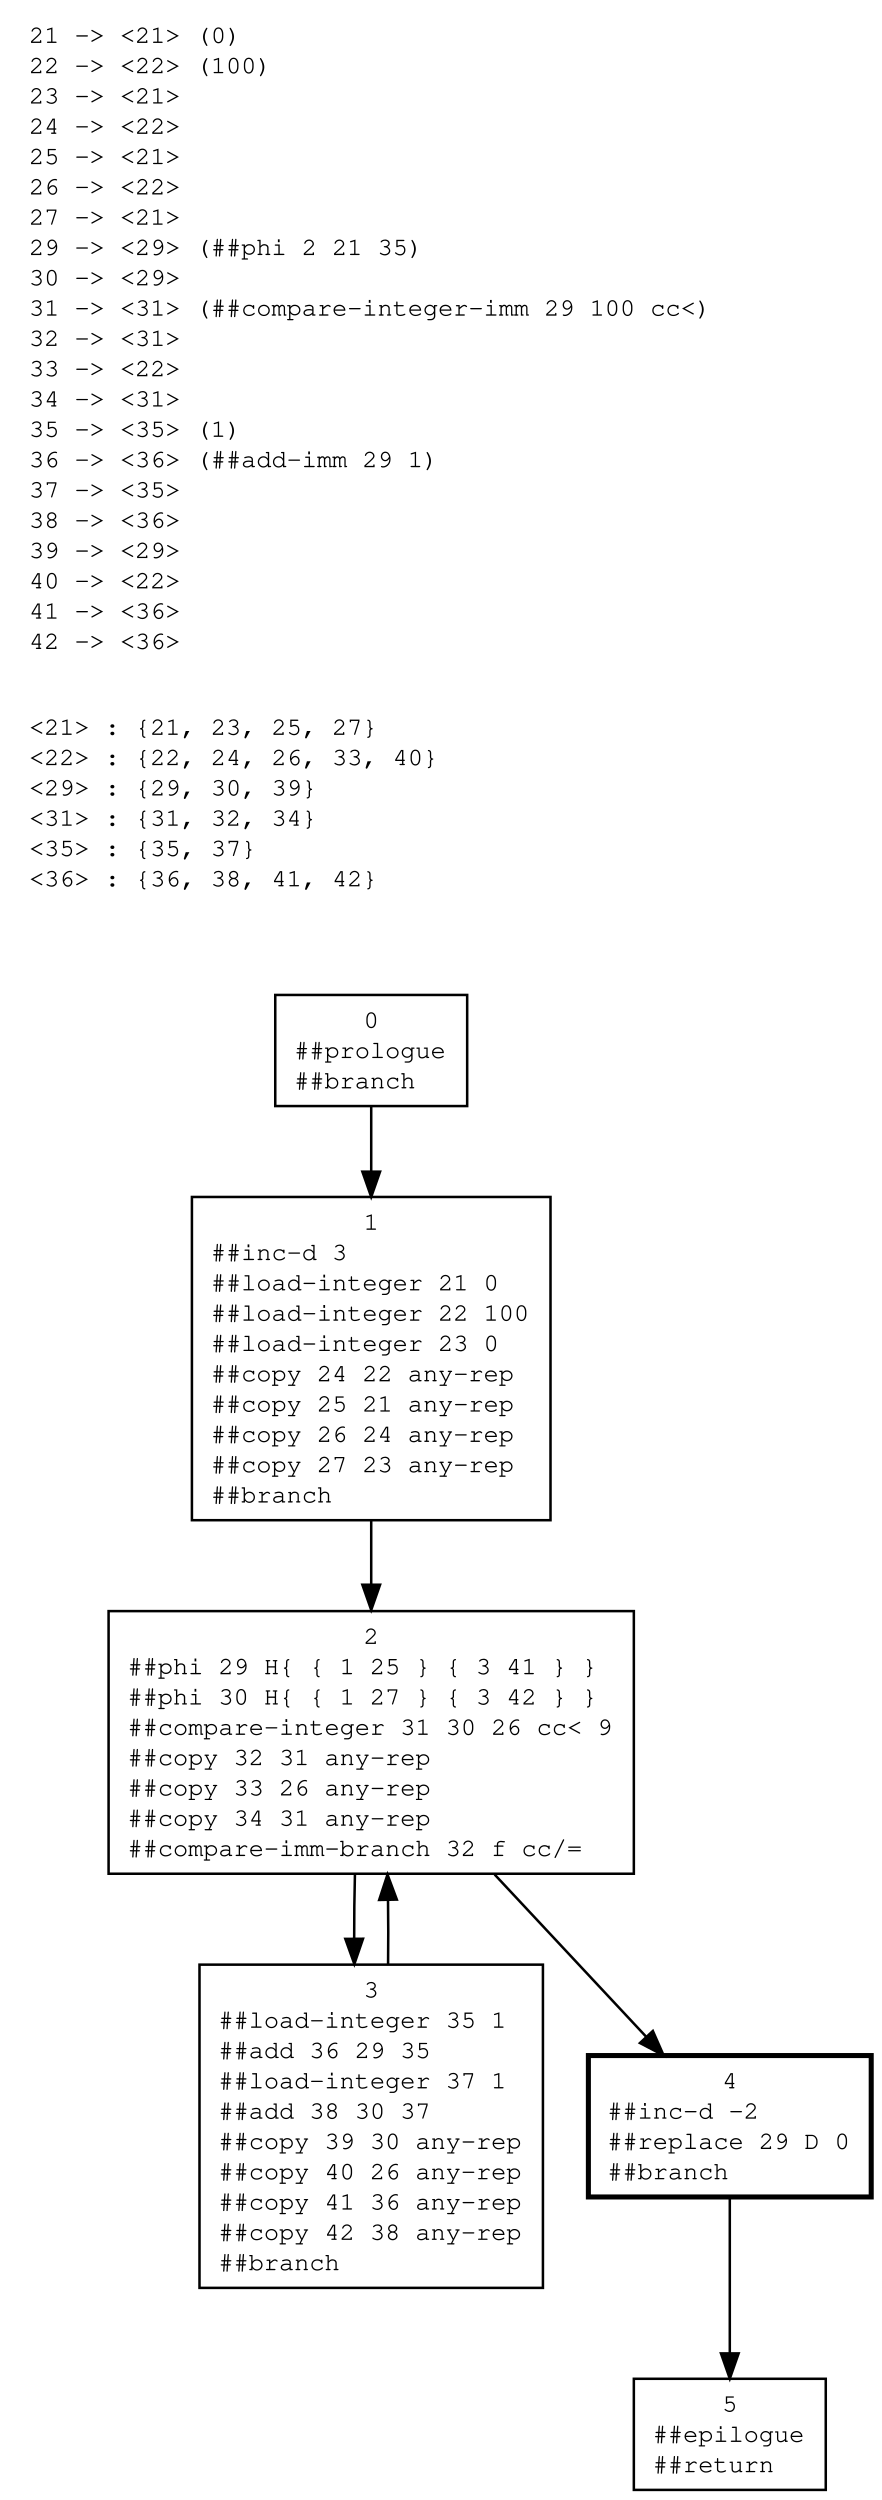
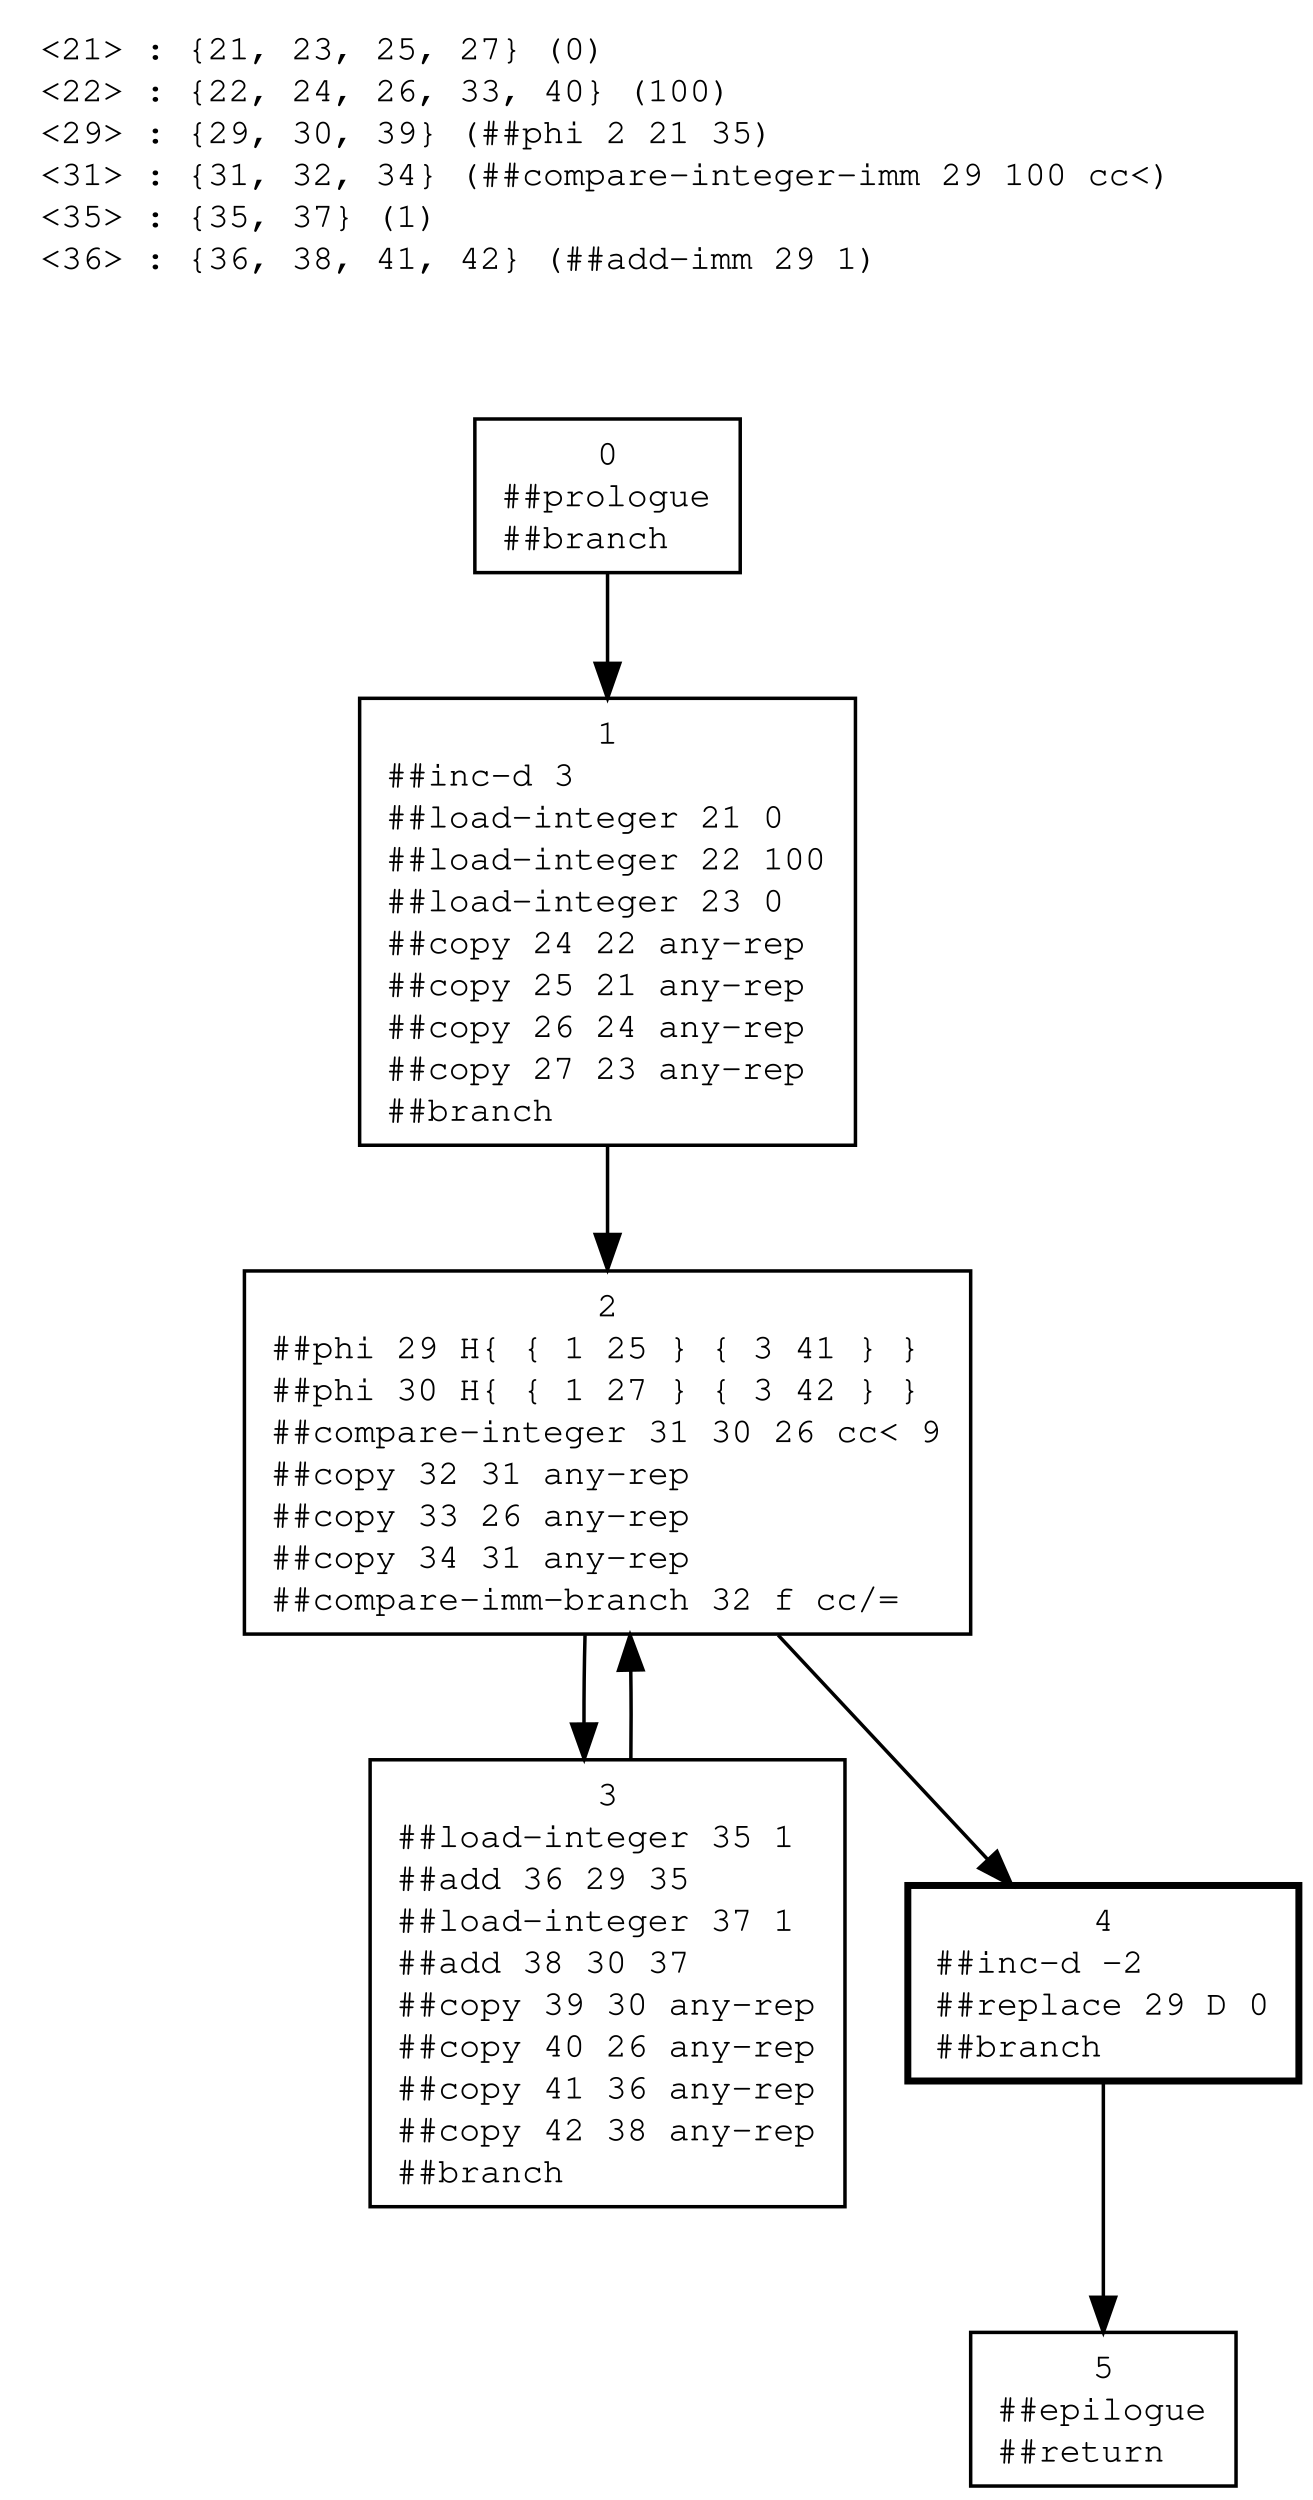
- <svg xmlns="http://www.w3.org/2000/svg" width="349pt" height="990pt" viewBox="0.00 0.00 349.00 990.00">
-   <g id="graph1" class="graph" transform="scale(1 1) rotate(0) translate(4 986)">
-     <polygon fill="white" stroke="white" points="-4,5 -4,-986 346,-986 346,5 -4,5" />
+ <svg xmlns="http://www.w3.org/2000/svg" width="376pt" height="716pt" viewBox="0.00 0.00 376.00 716.00">
+   <g id="graph1" class="graph" transform="scale(1 1) rotate(0) translate(4 712)">
+     <polygon fill="white" stroke="white" points="-4,5 -4,-712 373,-712 373,5 -4,5" />
    <g id="node1" class="node">
-       <polygon fill="none" stroke="black" points="181,-592 105,-592 105,-548 181,-548 181,-592" />
-       <text text-anchor="middle" x="143" y="-579" font-family="Courier,monospace" font-size="10.00">0</text>
-       <text text-anchor="start" x="112.5" y="-567" font-family="Courier,monospace" font-size="10.00">##prologue</text>
-       <text text-anchor="start" x="112.5" y="-555" font-family="Courier,monospace" font-size="10.00">##branch</text>
+       <polygon fill="none" stroke="black" points="208,-592 132,-592 132,-548 208,-548 208,-592" />
+       <text text-anchor="middle" x="170" y="-579" font-family="Courier,monospace" font-size="10.00">0</text>
+       <text text-anchor="start" x="139.5" y="-567" font-family="Courier,monospace" font-size="10.00">##prologue</text>
+       <text text-anchor="start" x="139.5" y="-555" font-family="Courier,monospace" font-size="10.00">##branch</text>
    </g>
    <g id="node2" class="node">
-       <polygon fill="none" stroke="black" points="214,-512 72,-512 72,-384 214,-384 214,-512" />
-       <text text-anchor="middle" x="143" y="-499" font-family="Courier,monospace" font-size="10.00">1</text>
-       <text text-anchor="start" x="79.5" y="-487" font-family="Courier,monospace" font-size="10.00">##inc-d 3</text>
-       <text text-anchor="start" x="79.5" y="-475" font-family="Courier,monospace" font-size="10.00">##load-integer 21 0</text>
-       <text text-anchor="start" x="79.5" y="-463" font-family="Courier,monospace" font-size="10.00">##load-integer 22 100</text>
-       <text text-anchor="start" x="79.5" y="-451" font-family="Courier,monospace" font-size="10.00">##load-integer 23 0</text>
-       <text text-anchor="start" x="79.5" y="-439" font-family="Courier,monospace" font-size="10.00">##copy 24 22 any-rep</text>
-       <text text-anchor="start" x="79.5" y="-427" font-family="Courier,monospace" font-size="10.00">##copy 25 21 any-rep</text>
-       <text text-anchor="start" x="79.5" y="-415" font-family="Courier,monospace" font-size="10.00">##copy 26 24 any-rep</text>
-       <text text-anchor="start" x="79.5" y="-403" font-family="Courier,monospace" font-size="10.00">##copy 27 23 any-rep</text>
-       <text text-anchor="start" x="79.5" y="-391" font-family="Courier,monospace" font-size="10.00">##branch</text>
+       <polygon fill="none" stroke="black" points="241,-512 99,-512 99,-384 241,-384 241,-512" />
+       <text text-anchor="middle" x="170" y="-499" font-family="Courier,monospace" font-size="10.00">1</text>
+       <text text-anchor="start" x="106.5" y="-487" font-family="Courier,monospace" font-size="10.00">##inc-d 3</text>
+       <text text-anchor="start" x="106.5" y="-475" font-family="Courier,monospace" font-size="10.00">##load-integer 21 0</text>
+       <text text-anchor="start" x="106.5" y="-463" font-family="Courier,monospace" font-size="10.00">##load-integer 22 100</text>
+       <text text-anchor="start" x="106.5" y="-451" font-family="Courier,monospace" font-size="10.00">##load-integer 23 0</text>
+       <text text-anchor="start" x="106.5" y="-439" font-family="Courier,monospace" font-size="10.00">##copy 24 22 any-rep</text>
+       <text text-anchor="start" x="106.5" y="-427" font-family="Courier,monospace" font-size="10.00">##copy 25 21 any-rep</text>
+       <text text-anchor="start" x="106.5" y="-415" font-family="Courier,monospace" font-size="10.00">##copy 26 24 any-rep</text>
+       <text text-anchor="start" x="106.5" y="-403" font-family="Courier,monospace" font-size="10.00">##copy 27 23 any-rep</text>
+       <text text-anchor="start" x="106.5" y="-391" font-family="Courier,monospace" font-size="10.00">##branch</text>
    </g>
    <g id="edge1" class="edge">
-       <path fill="none" stroke="black" d="M143,-547.907C143,-540.393 143,-531.528 143,-522.232" />
-       <polygon fill="black" stroke="black" points="146.5,-522.02 143,-512.02 139.5,-522.02 146.5,-522.02" />
+       <path fill="none" stroke="black" d="M170,-547.907C170,-540.393 170,-531.528 170,-522.232" />
+       <polygon fill="black" stroke="black" points="173.5,-522.02 170,-512.02 166.5,-522.02 173.5,-522.02" />
    </g>
    <g id="node3" class="node">
-       <polygon fill="none" stroke="black" points="247,-348 39,-348 39,-244 247,-244 247,-348" />
-       <text text-anchor="middle" x="143" y="-335" font-family="Courier,monospace" font-size="10.00">2</text>
-       <text text-anchor="start" x="46.5" y="-323" font-family="Courier,monospace" font-size="10.00">##phi 29 H{ { 1 25 } { 3 41 } }</text>
-       <text text-anchor="start" x="46.5" y="-311" font-family="Courier,monospace" font-size="10.00">##phi 30 H{ { 1 27 } { 3 42 } }</text>
-       <text text-anchor="start" x="46.5" y="-299" font-family="Courier,monospace" font-size="10.00">##compare-integer 31 30 26 cc&lt; 9</text>
-       <text text-anchor="start" x="46.5" y="-287" font-family="Courier,monospace" font-size="10.00">##copy 32 31 any-rep</text>
-       <text text-anchor="start" x="46.5" y="-275" font-family="Courier,monospace" font-size="10.00">##copy 33 26 any-rep</text>
-       <text text-anchor="start" x="46.5" y="-263" font-family="Courier,monospace" font-size="10.00">##copy 34 31 any-rep</text>
-       <text text-anchor="start" x="46.5" y="-251" font-family="Courier,monospace" font-size="10.00">##compare-imm-branch 32 f cc/=</text>
+       <polygon fill="none" stroke="black" points="274,-348 66,-348 66,-244 274,-244 274,-348" />
+       <text text-anchor="middle" x="170" y="-335" font-family="Courier,monospace" font-size="10.00">2</text>
+       <text text-anchor="start" x="73.5" y="-323" font-family="Courier,monospace" font-size="10.00">##phi 29 H{ { 1 25 } { 3 41 } }</text>
+       <text text-anchor="start" x="73.5" y="-311" font-family="Courier,monospace" font-size="10.00">##phi 30 H{ { 1 27 } { 3 42 } }</text>
+       <text text-anchor="start" x="73.5" y="-299" font-family="Courier,monospace" font-size="10.00">##compare-integer 31 30 26 cc&lt; 9</text>
+       <text text-anchor="start" x="73.5" y="-287" font-family="Courier,monospace" font-size="10.00">##copy 32 31 any-rep</text>
+       <text text-anchor="start" x="73.5" y="-275" font-family="Courier,monospace" font-size="10.00">##copy 33 26 any-rep</text>
+       <text text-anchor="start" x="73.5" y="-263" font-family="Courier,monospace" font-size="10.00">##copy 34 31 any-rep</text>
+       <text text-anchor="start" x="73.5" y="-251" font-family="Courier,monospace" font-size="10.00">##compare-imm-branch 32 f cc/=</text>
    </g>
    <g id="edge2" class="edge">
-       <path fill="none" stroke="black" d="M143,-383.979C143,-375.557 143,-366.935 143,-358.538" />
-       <polygon fill="black" stroke="black" points="146.5,-358.438 143,-348.438 139.5,-358.438 146.5,-358.438" />
+       <path fill="none" stroke="black" d="M170,-383.979C170,-375.557 170,-366.935 170,-358.538" />
+       <polygon fill="black" stroke="black" points="173.5,-358.438 170,-348.438 166.5,-358.438 173.5,-358.438" />
    </g>
    <g id="node4" class="node">
-       <polygon fill="none" stroke="black" points="211,-208 75,-208 75,-80 211,-80 211,-208" />
-       <text text-anchor="middle" x="143" y="-195" font-family="Courier,monospace" font-size="10.00">3</text>
-       <text text-anchor="start" x="82.5" y="-183" font-family="Courier,monospace" font-size="10.00">##load-integer 35 1</text>
-       <text text-anchor="start" x="82.5" y="-171" font-family="Courier,monospace" font-size="10.00">##add 36 29 35</text>
-       <text text-anchor="start" x="82.5" y="-159" font-family="Courier,monospace" font-size="10.00">##load-integer 37 1</text>
-       <text text-anchor="start" x="82.5" y="-147" font-family="Courier,monospace" font-size="10.00">##add 38 30 37</text>
-       <text text-anchor="start" x="82.5" y="-135" font-family="Courier,monospace" font-size="10.00">##copy 39 30 any-rep</text>
-       <text text-anchor="start" x="82.5" y="-123" font-family="Courier,monospace" font-size="10.00">##copy 40 26 any-rep</text>
-       <text text-anchor="start" x="82.5" y="-111" font-family="Courier,monospace" font-size="10.00">##copy 41 36 any-rep</text>
-       <text text-anchor="start" x="82.5" y="-99" font-family="Courier,monospace" font-size="10.00">##copy 42 38 any-rep</text>
-       <text text-anchor="start" x="82.5" y="-87" font-family="Courier,monospace" font-size="10.00">##branch</text>
+       <polygon fill="none" stroke="black" points="238,-208 102,-208 102,-80 238,-80 238,-208" />
+       <text text-anchor="middle" x="170" y="-195" font-family="Courier,monospace" font-size="10.00">3</text>
+       <text text-anchor="start" x="109.5" y="-183" font-family="Courier,monospace" font-size="10.00">##load-integer 35 1</text>
+       <text text-anchor="start" x="109.5" y="-171" font-family="Courier,monospace" font-size="10.00">##add 36 29 35</text>
+       <text text-anchor="start" x="109.5" y="-159" font-family="Courier,monospace" font-size="10.00">##load-integer 37 1</text>
+       <text text-anchor="start" x="109.5" y="-147" font-family="Courier,monospace" font-size="10.00">##add 38 30 37</text>
+       <text text-anchor="start" x="109.5" y="-135" font-family="Courier,monospace" font-size="10.00">##copy 39 30 any-rep</text>
+       <text text-anchor="start" x="109.5" y="-123" font-family="Courier,monospace" font-size="10.00">##copy 40 26 any-rep</text>
+       <text text-anchor="start" x="109.5" y="-111" font-family="Courier,monospace" font-size="10.00">##copy 41 36 any-rep</text>
+       <text text-anchor="start" x="109.5" y="-99" font-family="Courier,monospace" font-size="10.00">##copy 42 38 any-rep</text>
+       <text text-anchor="start" x="109.5" y="-87" font-family="Courier,monospace" font-size="10.00">##branch</text>
    </g>
    <g id="edge3" class="edge">
-       <path fill="none" stroke="black" d="M136.55,-243.69C136.336,-235.481 136.236,-226.862 136.252,-218.273" />
-       <polygon fill="black" stroke="black" points="139.752,-218.254 136.322,-208.229 132.752,-218.204 139.752,-218.254" />
+       <path fill="none" stroke="black" d="M163.55,-243.69C163.336,-235.481 163.236,-226.862 163.252,-218.273" />
+       <polygon fill="black" stroke="black" points="166.752,-218.254 163.322,-208.229 159.752,-218.204 166.752,-218.254" />
    </g>
    <g id="node5" class="node">
-       <polygon fill="none" stroke="black" stroke-width="2" points="341,-172 229,-172 229,-116 341,-116 341,-172" />
-       <text text-anchor="middle" x="285" y="-159" font-family="Courier,monospace" font-size="10.00">4</text>
-       <text text-anchor="start" x="236.5" y="-147" font-family="Courier,monospace" font-size="10.00">##inc-d -2</text>
-       <text text-anchor="start" x="236.5" y="-135" font-family="Courier,monospace" font-size="10.00">##replace 29 D 0</text>
-       <text text-anchor="start" x="236.5" y="-123" font-family="Courier,monospace" font-size="10.00">##branch</text>
+       <polygon fill="none" stroke="black" stroke-width="2" points="368,-172 256,-172 256,-116 368,-116 368,-172" />
+       <text text-anchor="middle" x="312" y="-159" font-family="Courier,monospace" font-size="10.00">4</text>
+       <text text-anchor="start" x="263.5" y="-147" font-family="Courier,monospace" font-size="10.00">##inc-d -2</text>
+       <text text-anchor="start" x="263.5" y="-135" font-family="Courier,monospace" font-size="10.00">##replace 29 D 0</text>
+       <text text-anchor="start" x="263.5" y="-123" font-family="Courier,monospace" font-size="10.00">##branch</text>
    </g>
    <g id="edge4" class="edge">
-       <path fill="none" stroke="black" d="M191.868,-243.69C211.699,-222.463 234.089,-198.496 251.945,-179.382" />
-       <polygon fill="black" stroke="black" points="254.531,-181.742 258.8,-172.045 249.416,-176.963 254.531,-181.742" />
+       <path fill="none" stroke="black" d="M218.868,-243.69C238.699,-222.463 261.089,-198.496 278.945,-179.382" />
+       <polygon fill="black" stroke="black" points="281.531,-181.742 285.8,-172.045 276.416,-176.963 281.531,-181.742" />
    </g>
    <g id="edge5" class="edge">
-       <path fill="none" stroke="black" d="M149.678,-208.229C149.782,-216.636 149.774,-225.24 149.653,-233.615" />
-       <polygon fill="black" stroke="black" points="146.152,-233.622 149.45,-243.69 153.151,-233.763 146.152,-233.622" />
+       <path fill="none" stroke="black" d="M176.678,-208.229C176.782,-216.636 176.774,-225.24 176.653,-233.615" />
+       <polygon fill="black" stroke="black" points="173.152,-233.622 176.45,-243.69 180.151,-233.763 173.152,-233.622" />
    </g>
    <g id="node6" class="node">
-       <polygon fill="none" stroke="black" points="323,-44 247,-44 247,-1.42109e-14 323,-0 323,-44" />
-       <text text-anchor="middle" x="285" y="-31" font-family="Courier,monospace" font-size="10.00">5</text>
-       <text text-anchor="start" x="254.5" y="-19" font-family="Courier,monospace" font-size="10.00">##epilogue</text>
-       <text text-anchor="start" x="254.5" y="-7" font-family="Courier,monospace" font-size="10.00">##return</text>
+       <polygon fill="none" stroke="black" points="350,-44 274,-44 274,-1.42109e-14 350,-0 350,-44" />
+       <text text-anchor="middle" x="312" y="-31" font-family="Courier,monospace" font-size="10.00">5</text>
+       <text text-anchor="start" x="281.5" y="-19" font-family="Courier,monospace" font-size="10.00">##epilogue</text>
+       <text text-anchor="start" x="281.5" y="-7" font-family="Courier,monospace" font-size="10.00">##return</text>
    </g>
    <g id="edge6" class="edge">
-       <path fill="none" stroke="black" d="M285,-115.704C285,-97.293 285,-73.237 285,-54.11" />
-       <polygon fill="black" stroke="black" points="288.5,-54.058 285,-44.058 281.5,-54.058 288.5,-54.058" />
+       <path fill="none" stroke="black" d="M312,-115.704C312,-97.293 312,-73.237 312,-54.11" />
+       <polygon fill="black" stroke="black" points="315.5,-54.058 312,-44.058 308.5,-54.058 315.5,-54.058" />
    </g>
    <g id="node7" class="node">
-       <text text-anchor="start" x="7.5" y="-969" font-family="Courier,monospace" font-size="10.00">21 -&gt; &lt;21&gt; (0)</text>
-       <text text-anchor="start" x="7.5" y="-957" font-family="Courier,monospace" font-size="10.00">22 -&gt; &lt;22&gt; (100)</text>
-       <text text-anchor="start" x="7.5" y="-945" font-family="Courier,monospace" font-size="10.00">23 -&gt; &lt;21&gt;</text>
-       <text text-anchor="start" x="7.5" y="-933" font-family="Courier,monospace" font-size="10.00">24 -&gt; &lt;22&gt;</text>
-       <text text-anchor="start" x="7.5" y="-921" font-family="Courier,monospace" font-size="10.00">25 -&gt; &lt;21&gt;</text>
-       <text text-anchor="start" x="7.5" y="-909" font-family="Courier,monospace" font-size="10.00">26 -&gt; &lt;22&gt;</text>
-       <text text-anchor="start" x="7.5" y="-897" font-family="Courier,monospace" font-size="10.00">27 -&gt; &lt;21&gt;</text>
-       <text text-anchor="start" x="7.5" y="-885" font-family="Courier,monospace" font-size="10.00">29 -&gt; &lt;29&gt; (##phi 2 21 35)</text>
-       <text text-anchor="start" x="7.5" y="-873" font-family="Courier,monospace" font-size="10.00">30 -&gt; &lt;29&gt;</text>
-       <text text-anchor="start" x="7.5" y="-861" font-family="Courier,monospace" font-size="10.00">31 -&gt; &lt;31&gt; (##compare-integer-imm 29 100 cc&lt;)</text>
-       <text text-anchor="start" x="7.5" y="-849" font-family="Courier,monospace" font-size="10.00">32 -&gt; &lt;31&gt;</text>
-       <text text-anchor="start" x="7.5" y="-837" font-family="Courier,monospace" font-size="10.00">33 -&gt; &lt;22&gt;</text>
-       <text text-anchor="start" x="7.5" y="-825" font-family="Courier,monospace" font-size="10.00">34 -&gt; &lt;31&gt;</text>
-       <text text-anchor="start" x="7.5" y="-813" font-family="Courier,monospace" font-size="10.00">35 -&gt; &lt;35&gt; (1)</text>
-       <text text-anchor="start" x="7.5" y="-801" font-family="Courier,monospace" font-size="10.00">36 -&gt; &lt;36&gt; (##add-imm 29 1)</text>
-       <text text-anchor="start" x="7.5" y="-789" font-family="Courier,monospace" font-size="10.00">37 -&gt; &lt;35&gt;</text>
-       <text text-anchor="start" x="7.5" y="-777" font-family="Courier,monospace" font-size="10.00">38 -&gt; &lt;36&gt;</text>
-       <text text-anchor="start" x="7.5" y="-765" font-family="Courier,monospace" font-size="10.00">39 -&gt; &lt;29&gt;</text>
-       <text text-anchor="start" x="7.5" y="-753" font-family="Courier,monospace" font-size="10.00">40 -&gt; &lt;22&gt;</text>
-       <text text-anchor="start" x="7.5" y="-741" font-family="Courier,monospace" font-size="10.00">41 -&gt; &lt;36&gt;</text>
-       <text text-anchor="start" x="7.5" y="-729" font-family="Courier,monospace" font-size="10.00">42 -&gt; &lt;36&gt;</text>
-       <text text-anchor="start" x="7.5" y="-695" font-family="Courier,monospace" font-size="10.00">&lt;21&gt; : {21, 23, 25, 27}</text>
-       <text text-anchor="start" x="7.5" y="-683" font-family="Courier,monospace" font-size="10.00">&lt;22&gt; : {22, 24, 26, 33, 40}</text>
-       <text text-anchor="start" x="7.5" y="-671" font-family="Courier,monospace" font-size="10.00">&lt;29&gt; : {29, 30, 39}</text>
-       <text text-anchor="start" x="7.5" y="-659" font-family="Courier,monospace" font-size="10.00">&lt;31&gt; : {31, 32, 34}</text>
-       <text text-anchor="start" x="7.5" y="-647" font-family="Courier,monospace" font-size="10.00">&lt;35&gt; : {35, 37}</text>
-       <text text-anchor="start" x="7.5" y="-635" font-family="Courier,monospace" font-size="10.00">&lt;36&gt; : {36, 38, 41, 42}</text>
+       <text text-anchor="start" x="7.5" y="-695" font-family="Courier,monospace" font-size="10.00">&lt;21&gt; : {21, 23, 25, 27} (0)</text>
+       <text text-anchor="start" x="7.5" y="-683" font-family="Courier,monospace" font-size="10.00">&lt;22&gt; : {22, 24, 26, 33, 40} (100)</text>
+       <text text-anchor="start" x="7.5" y="-671" font-family="Courier,monospace" font-size="10.00">&lt;29&gt; : {29, 30, 39} (##phi 2 21 35)</text>
+       <text text-anchor="start" x="7.5" y="-659" font-family="Courier,monospace" font-size="10.00">&lt;31&gt; : {31, 32, 34} (##compare-integer-imm 29 100 cc&lt;)</text>
+       <text text-anchor="start" x="7.5" y="-647" font-family="Courier,monospace" font-size="10.00">&lt;35&gt; : {35, 37} (1)</text>
+       <text text-anchor="start" x="7.5" y="-635" font-family="Courier,monospace" font-size="10.00">&lt;36&gt; : {36, 38, 41, 42} (##add-imm 29 1)</text>
    </g>
  </g>
</svg>
